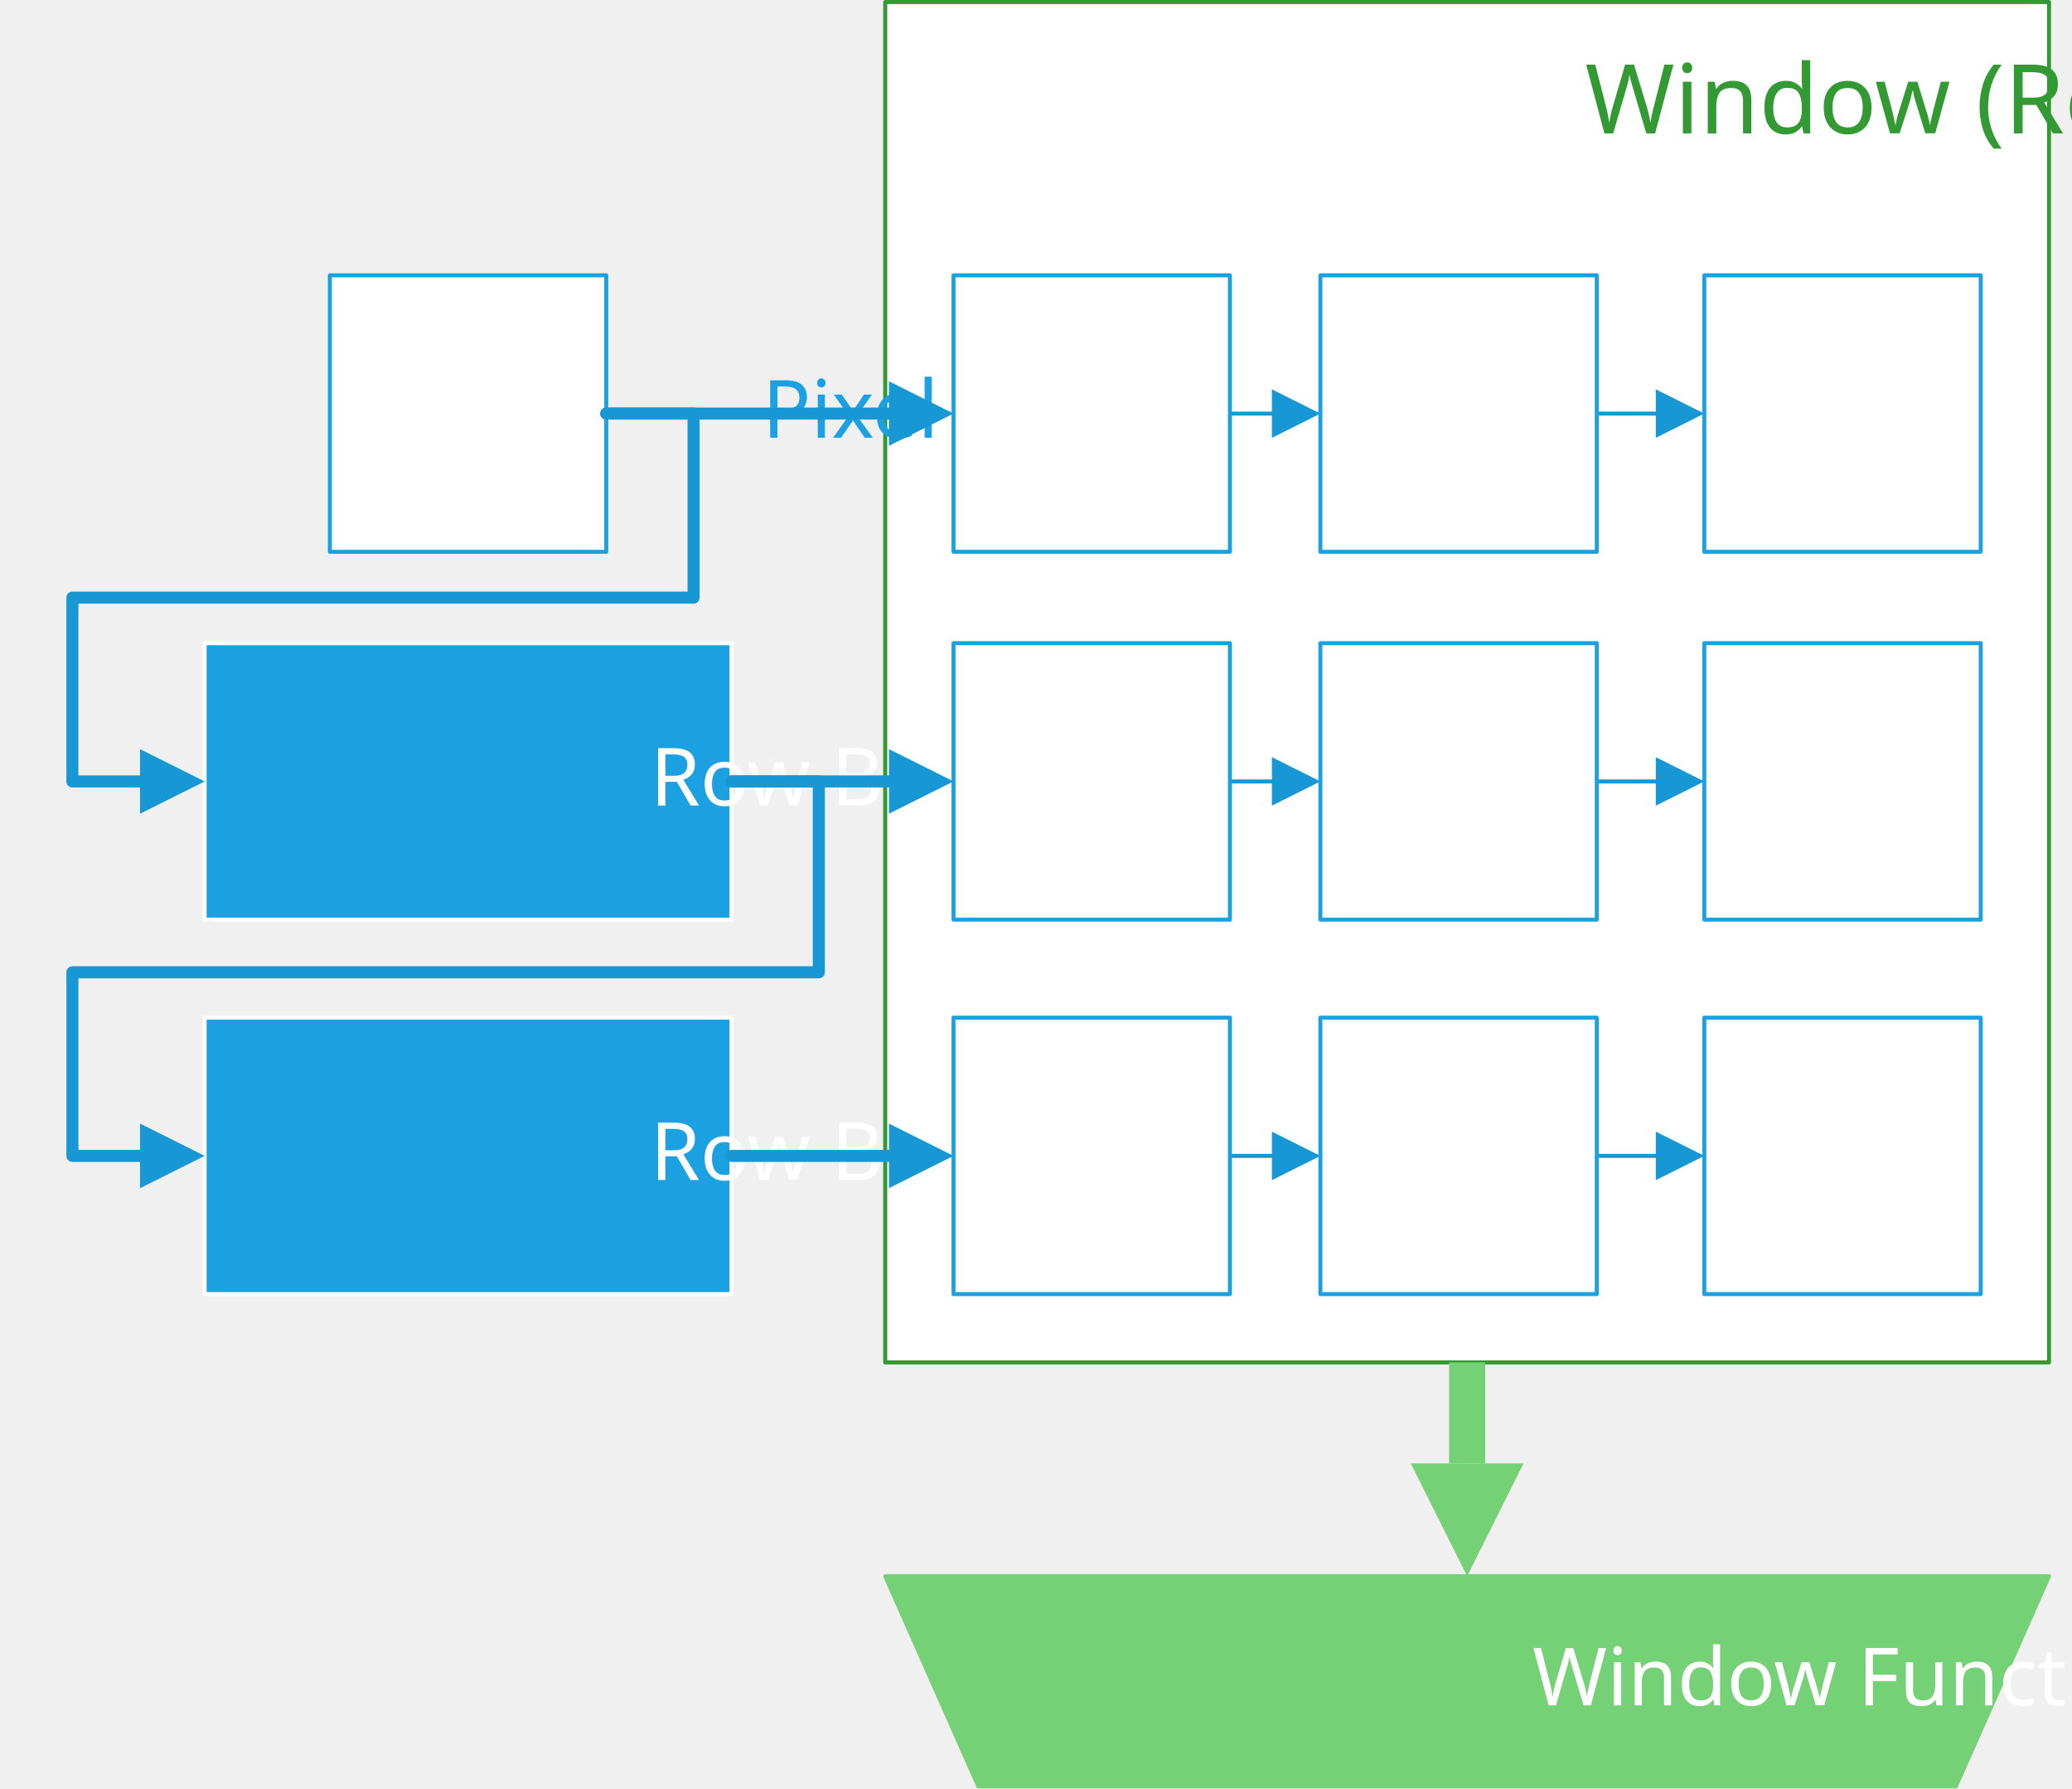
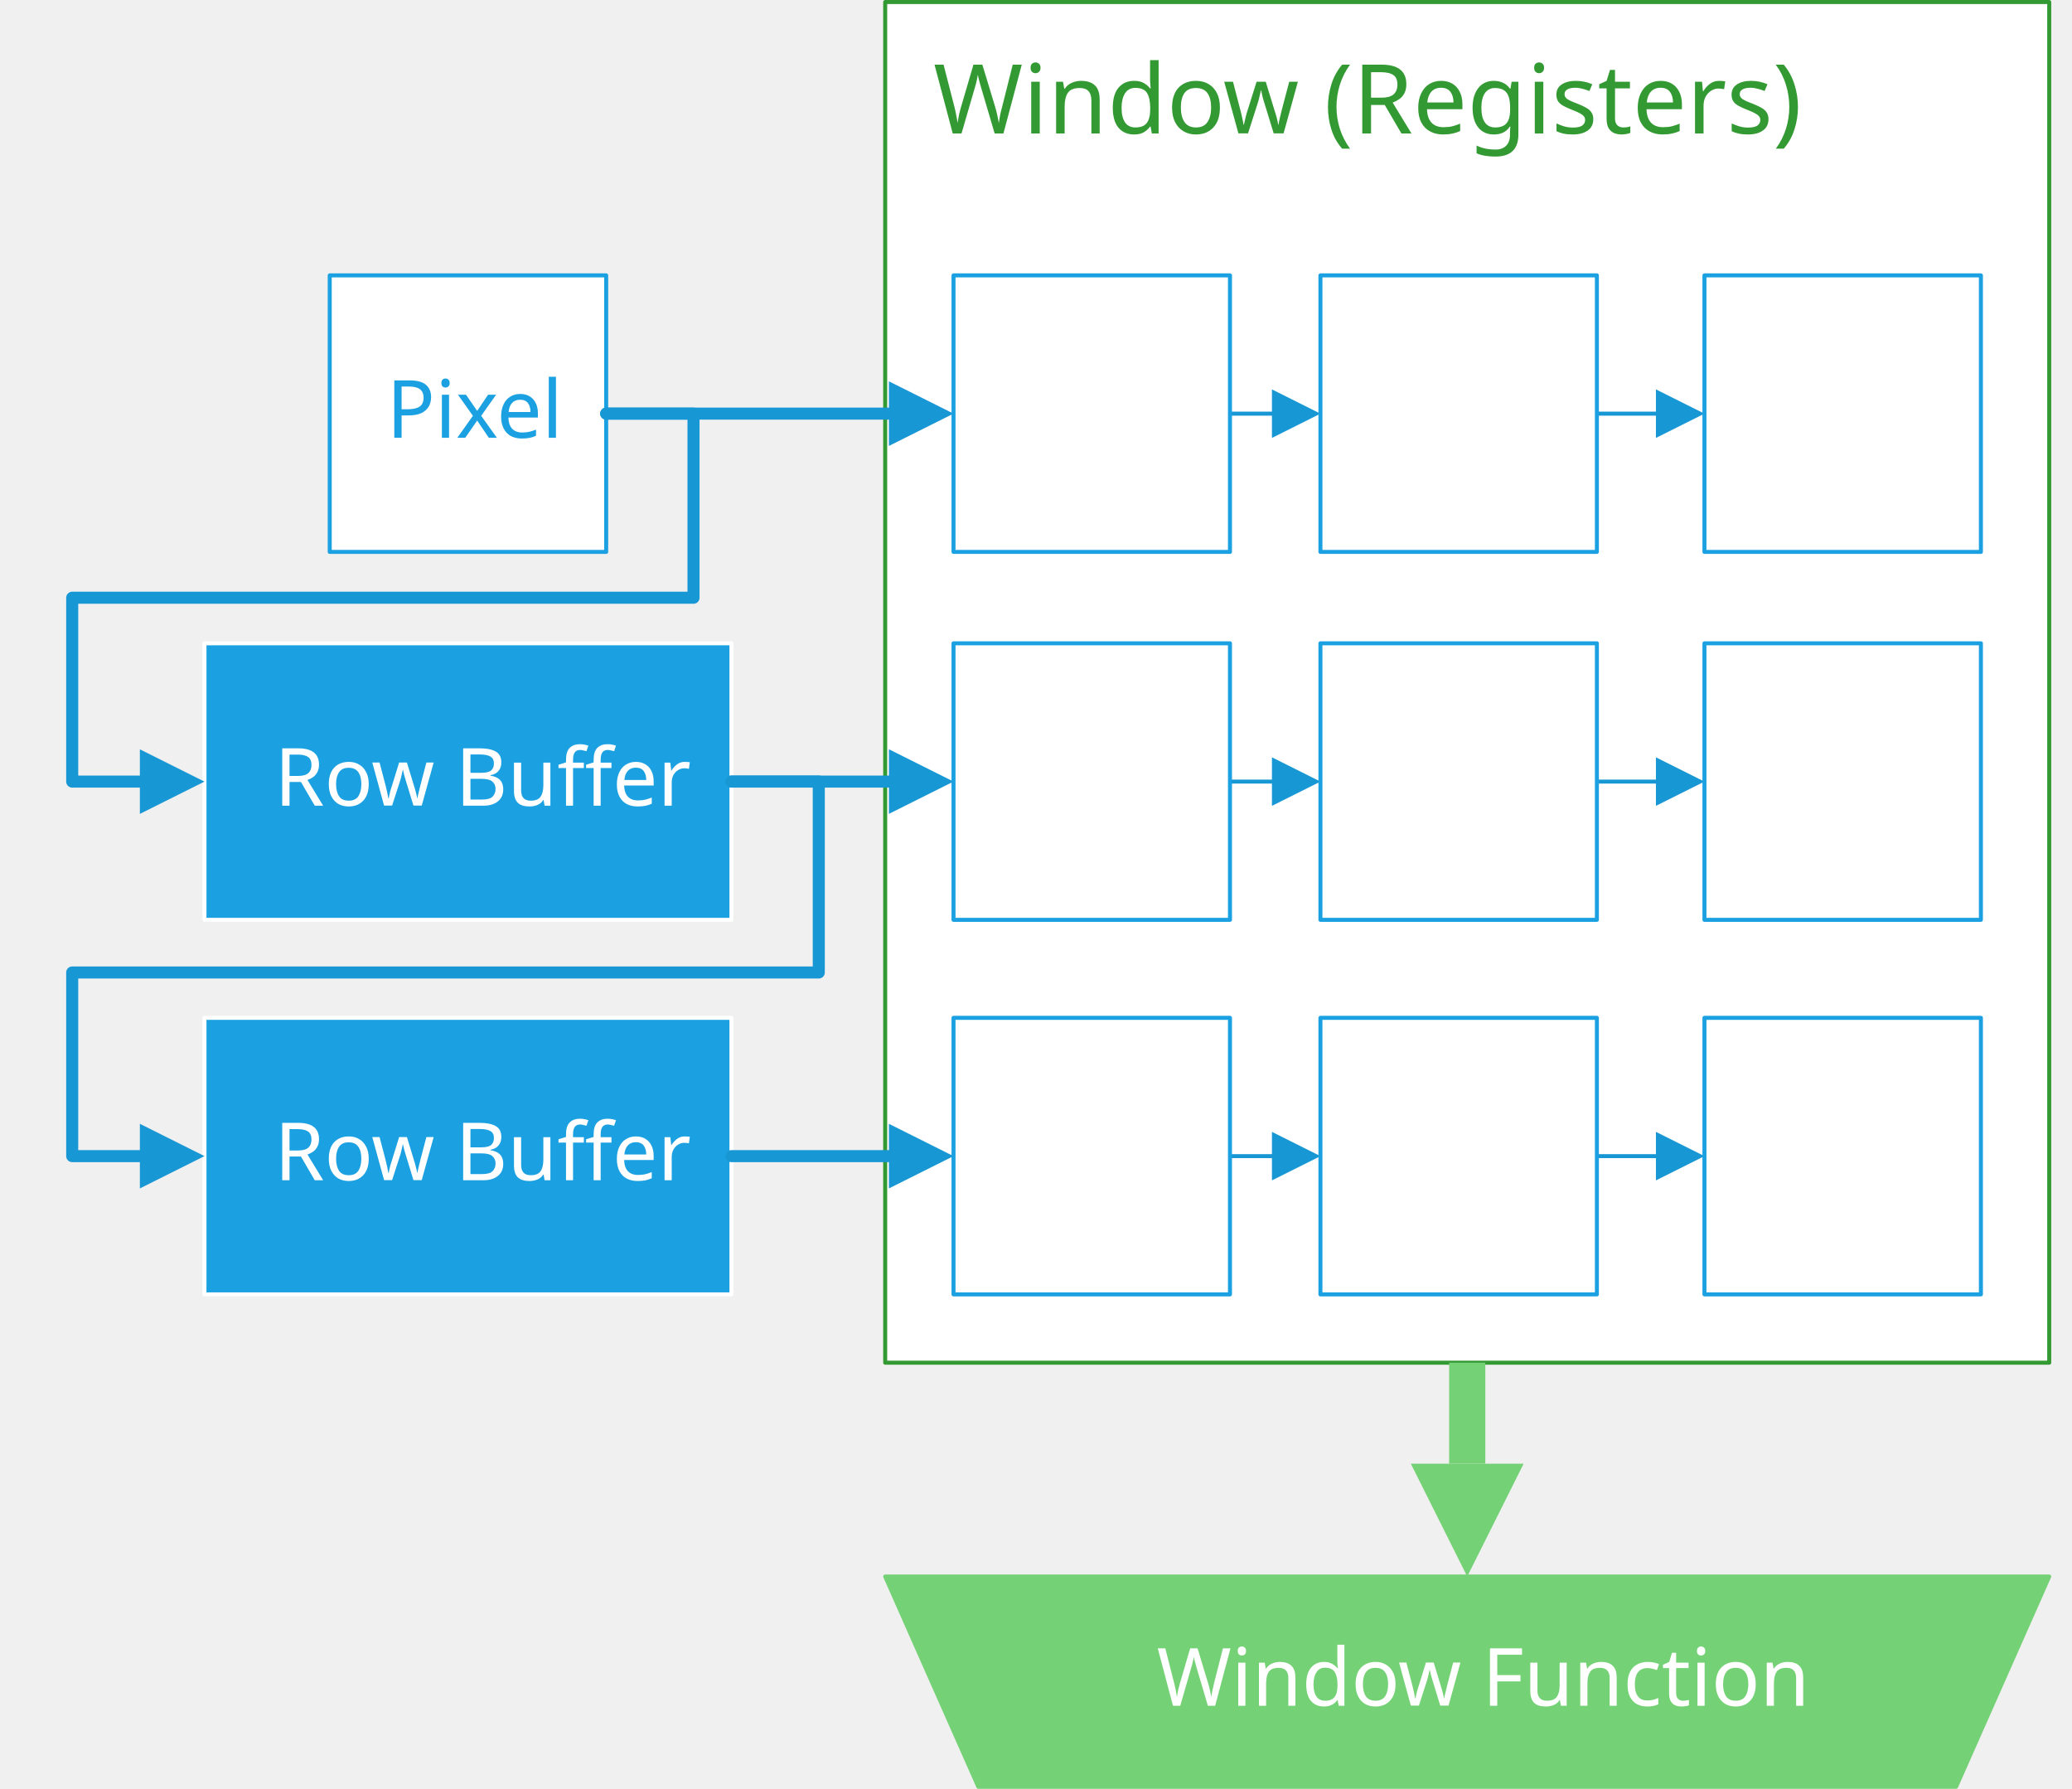
- <svg xmlns="http://www.w3.org/2000/svg" xmlns:ns1="http://schemas.microsoft.com/visio/2003/SVGExtensions/" xmlns:xlink="http://www.w3.org/1999/xlink" width="3.582in" height="3.091in" viewBox="0 0 257.889 222.584" xml:space="preserve" color-interpolation-filters="sRGB" class="st14">
-   <ns1:documentProperties ns1:langID="1033" ns1:metric="true" ns1:viewMarkup="false" />
-   <style type="text/css">
- 	
- 		.st1 {fill:#ffffff;stroke:#339933;stroke-linecap:round;stroke-linejoin:round;stroke-width:0.5}
- 		.st2 {fill:#339933;font-family:Segoe UI;font-size:1em;font-stretch:semi-expanded}
- 		.st3 {fill:#1ba1e2;stroke:#ffffff;stroke-linecap:round;stroke-linejoin:round;stroke-width:0.5}
- 		.st4 {fill:#ffffff;font-family:Segoe UI;font-size:0.833em}
- 		.st5 {fill:#ffffff;stroke:#1ba1e2;stroke-linecap:round;stroke-linejoin:round;stroke-width:0.5}
- 		.st6 {fill:#1ba1e2;font-family:Segoe UI;font-size:0.833em}
- 		.st7 {fill:#75d175;stroke:#75d175;stroke-linecap:round;stroke-linejoin:round;stroke-width:0.5}
- 		.st8 {marker-end:url(#mrkr4-34);stroke:#1897d5;stroke-linecap:round;stroke-linejoin:round;stroke-width:1.5}
- 		.st9 {fill:#1897d5;fill-opacity:1;stroke:#1897d5;stroke-opacity:1;stroke-width:0.373}
- 		.st10 {marker-end:url(#mrkr4-60);stroke:#1897d5;stroke-linecap:round;stroke-linejoin:round;stroke-width:0.5}
- 		.st11 {fill:#1897d5;fill-opacity:1;stroke:#1897d5;stroke-opacity:1;stroke-width:0.166}
- 		.st12 {marker-end:url(#mrkr4-109);stroke:#75d175;stroke-linecap:butt;stroke-width:4.5}
- 		.st13 {fill:#75d175;fill-opacity:1;stroke:#75d175;stroke-opacity:1;stroke-width:0.641}
- 		.st14 {fill:none;fill-rule:evenodd;font-size:12px;overflow:visible;stroke-linecap:square;stroke-miterlimit:3}
- 	
- 	</style>
+ <svg xmlns="http://www.w3.org/2000/svg" xmlns:xlink="http://www.w3.org/1999/xlink" width="343.852" height="296.778" class="st14" color-interpolation-filters="sRGB" viewBox="0 0 257.889 222.584" xml:space="preserve">
+   <style type="text/css">.st1{fill:#fff;stroke:#393;stroke-linecap:round;stroke-linejoin:round;stroke-width:.5}.st2{fill:#393;font-family:Segoe UI;font-size:1em;font-stretch:semi-expanded}.st3{fill:#1ba1e2;stroke:#fff;stroke-linecap:round;stroke-linejoin:round;stroke-width:.5}.st4{fill:#fff;font-family:Segoe UI;font-size:.833em}.st5{fill:#fff;stroke:#1ba1e2;stroke-linecap:round;stroke-linejoin:round;stroke-width:.5}.st6{fill:#1ba1e2;font-family:Segoe UI;font-size:.833em}.st7,.st8{stroke-linecap:round;stroke-linejoin:round}.st7{fill:#75d175;stroke:#75d175;stroke-width:.5}.st8{marker-end:url(#mrkr4-34);stroke:#1897d5;stroke-width:1.5}.st9{fill:#1897d5;fill-opacity:1;stroke-opacity:1;stroke-width:.373}.st10,.st11,.st9{stroke:#1897d5}.st10{marker-end:url(#mrkr4-60);stroke-linecap:round;stroke-linejoin:round;stroke-width:.5}.st11{fill:#1897d5;fill-opacity:1;stroke-opacity:1;stroke-width:.166}.st12,.st13{stroke:#75d175}.st12{marker-end:url(#mrkr4-109);stroke-linecap:butt;stroke-width:4.5}.st13{fill:#75d175;fill-opacity:1;stroke-opacity:1;stroke-width:.641}.st14{fill:none;fill-rule:evenodd;font-size:12px;overflow:visible;stroke-linecap:square;stroke-miterlimit:3}</style>
  <defs id="Patterns_And_Gradients">
-     <linearGradient id="grad0-11" x1="0" y1="0" x2="1" y2="0" gradientTransform="rotate(90 0.5 0.5)">
-       <stop offset="0.01" stop-color="#ffffff" stop-opacity="1" />
-       <stop offset="0.5" stop-color="#fefefe" stop-opacity="1" />
-       <stop offset="1" stop-color="#ffffff" stop-opacity="1" />
+     <linearGradient id="grad0-11" x1="0" x2="1" y1="0" y2="0" gradientTransform="rotate(90 0.5 0.5)">
+       <stop offset=".01" stop-color="#fff" stop-opacity="1" />
+       <stop offset=".5" stop-color="#fefefe" stop-opacity="1" />
+       <stop offset="1" stop-color="#fff" stop-opacity="1" />
    </linearGradient>
-     <linearGradient id="grad0-15" x1="0" y1="0" x2="1" y2="0" gradientTransform="rotate(270 0.5 0.5)">
+     <linearGradient id="grad0-15" x1="0" x2="1" y1="0" y2="0" gradientTransform="rotate(270 0.5 0.5)">
      <stop offset="0" stop-color="#fefefe" stop-opacity="1" />
-       <stop offset="1" stop-color="#ffffff" stop-opacity="1" />
+       <stop offset="1" stop-color="#fff" stop-opacity="1" />
    </linearGradient>
  </defs>
  <defs id="Markers">
    <g id="lend4">
-       <path d="M 2 1 L 0 0 L 2 -1 L 2 1 " style="stroke:none" />
+       <path d="M 2 1 L 0 0 L 2 -1 L 2 1" style="stroke:none" />
    </g>
-     <marker id="mrkr4-34" class="st9" ns1:arrowType="4" ns1:arrowSize="2" ns1:setback="5.36" refX="-5.36" orient="auto" markerUnits="strokeWidth" overflow="visible">
-       <use xlink:href="#lend4" transform="scale(-2.68,-2.68) " />
+     <marker id="mrkr4-34" class="st9" markerUnits="strokeWidth" orient="auto" overflow="visible" refX="-5.36">
+       <use transform="scale(-2.68,-2.68)" xlink:href="#lend4" />
    </marker>
-     <marker id="mrkr4-60" class="st11" ns1:arrowType="4" ns1:arrowSize="2" ns1:setback="12.08" refX="-12.08" orient="auto" markerUnits="strokeWidth" overflow="visible">
-       <use xlink:href="#lend4" transform="scale(-6.04,-6.04) " />
+     <marker id="mrkr4-60" class="st11" markerUnits="strokeWidth" orient="auto" overflow="visible" refX="-12.08">
+       <use transform="scale(-6.04,-6.04)" xlink:href="#lend4" />
    </marker>
-     <marker id="mrkr4-109" class="st13" ns1:arrowType="4" ns1:arrowSize="2" ns1:setback="3.12" refX="-3.12" orient="auto" markerUnits="strokeWidth" overflow="visible">
-       <use xlink:href="#lend4" transform="scale(-1.56,-1.56) " />
+     <marker id="mrkr4-109" class="st13" markerUnits="strokeWidth" orient="auto" overflow="visible" refX="-3.12">
+       <use transform="scale(-1.56,-1.56)" xlink:href="#lend4" />
    </marker>
  </defs>
-   <g ns1:mID="0" ns1:index="1" ns1:groupContext="foregroundPage">
-     <ns1:pageProperties ns1:drawingScale="0.0393701" ns1:pageScale="0.0393701" ns1:drawingUnits="24" ns1:shadowOffsetX="8.50394" ns1:shadowOffsetY="-8.50394" />
-     <ns1:layer ns1:name="Container" ns1:index="0" />
-     <ns1:layer ns1:name="Connector" ns1:index="1" />
-     <g id="group1035-1" transform="translate(110.174,-53.018)" ns1:mID="1035" ns1:groupContext="group" ns1:layerMember="0">
-       <ns1:userDefs>
-         <ns1:ud ns1:nameU="msvShapeCategories" ns1:prompt="" ns1:val="VT4(ContainerStyleDefaults)" />
-         <ns1:ud ns1:nameU="msvStructureType" ns1:prompt="" ns1:val="VT4(Container)" />
-         <ns1:ud ns1:nameU="msvSDContainerMargin" ns1:prompt="" ns1:val="VT0(0.11811023622047):24" />
-         <ns1:ud ns1:nameU="msvSDContainerResize" ns1:prompt="" ns1:val="VT0(1):26" />
-         <ns1:ud ns1:nameU="msvSDContainerLocked" ns1:prompt="" ns1:val="VT0(0):5" />
-         <ns1:ud ns1:nameU="msvSDContainerNoHighlight" ns1:prompt="" ns1:val="VT0(0):5" />
-         <ns1:ud ns1:nameU="msvSDContainerNoRibbon" ns1:prompt="" ns1:val="VT0(0):5" />
-         <ns1:ud ns1:nameU="msvSDContainerStyle" ns1:prompt="" ns1:val="VT0(1):26" />
-         <ns1:ud ns1:nameU="msvSDContainerStyleCount" ns1:prompt="" ns1:val="VT0(14):26" />
-         <ns1:ud ns1:nameU="msvSDContainerRequiredCategories" ns1:prompt="" ns1:val="VT0(0):26" />
-         <ns1:ud ns1:nameU="msvSDContainerExcludedCategories" ns1:prompt="" ns1:val="VT4(DoNotContain)" />
-         <ns1:ud ns1:nameU="msvSDHeadingStyle" ns1:prompt="" ns1:val="VT0(1):26" />
-         <ns1:ud ns1:nameU="msvSDHeadingStyleCount" ns1:prompt="" ns1:val="VT0(4):26" />
-         <ns1:ud ns1:nameU="HeadingSide" ns1:prompt="" ns1:val="VT0(0):26" />
-         <ns1:ud ns1:nameU="HeadingSpan" ns1:prompt="" ns1:val="VT0(0):26" />
-         <ns1:ud ns1:nameU="HeadingAlign" ns1:prompt="" ns1:val="VT0(0):26" />
-         <ns1:ud ns1:nameU="RTL" ns1:prompt="" ns1:val="VT0(0):5" />
-         <ns1:ud ns1:nameU="FnForceContrast" ns1:prompt="" ns1:val="VT5(#ffffff)" />
-         <ns1:ud ns1:nameU="BaseColor" ns1:prompt="" ns1:val="VT0(1):26" />
-         <ns1:ud ns1:nameU="HColor1" ns1:prompt="" ns1:val="VT5(#ffffff)" />
-         <ns1:ud ns1:nameU="HColor2" ns1:prompt="" ns1:val="VT5(#fefefe)" />
-         <ns1:ud ns1:nameU="HColor3" ns1:prompt="" ns1:val="VT5(#e9e9e9)" />
-         <ns1:ud ns1:nameU="HColor4" ns1:prompt="" ns1:val="VT5(#efefef)" />
-         <ns1:ud ns1:nameU="BColor1" ns1:prompt="" ns1:val="VT5(#ffffff)" />
-         <ns1:ud ns1:nameU="BColor2" ns1:prompt="" ns1:val="VT5(#ffffff)" />
-         <ns1:ud ns1:nameU="LineColor" ns1:prompt="" ns1:val="VT5(#d5d5d5)" />
-         <ns1:ud ns1:nameU="visVersion" ns1:prompt="" ns1:val="VT0(15):26" />
-         <ns1:ud ns1:nameU="Embellishment" ns1:prompt="" ns1:val="VT0(2):26" />
-         <ns1:ud ns1:nameU="visMasterStencil" ns1:prompt="" ns1:val="VT4(SDCONT_M.vssx)" />
-         <ns1:ud ns1:nameU="BaseColor" ns1:prompt="" ns1:val="VT5(#ffffff)" />
-       </ns1:userDefs>
-       <g id="group1036-2" ns1:mID="1036" ns1:groupContext="group" ns1:layerMember="0">
-         <ns1:userDefs>
-           <ns1:ud ns1:nameU="msvStructureType" ns1:prompt="" ns1:val="VT0(0):26" />
-           <ns1:ud ns1:nameU="CStyle" ns1:prompt="" ns1:val="VT0(1):26" />
-           <ns1:ud ns1:nameU="HSide" ns1:prompt="" ns1:val="VT0(0):26" />
-           <ns1:ud ns1:nameU="HSpan" ns1:prompt="" ns1:val="VT0(0):26" />
-           <ns1:ud ns1:nameU="HAlign" ns1:prompt="" ns1:val="VT0(0):26" />
-           <ns1:ud ns1:nameU="HorzAlign" ns1:prompt="" ns1:val="VT0(0):26" />
-           <ns1:ud ns1:nameU="SquareCorners" ns1:prompt="" ns1:val="VT0(0):26" />
-           <ns1:ud ns1:nameU="Corner6" ns1:prompt="" ns1:val="VT0(0.19685039370079):24" />
-           <ns1:ud ns1:nameU="FillForegndIn" ns1:prompt="" ns1:val="VT0(1):26" />
-           <ns1:ud ns1:nameU="FillBkgndIn" ns1:prompt="" ns1:val="VT0(0):26" />
-           <ns1:ud ns1:nameU="FillPatternIn" ns1:prompt="" ns1:val="VT0(1):26" />
-           <ns1:ud ns1:nameU="BaseColor" ns1:prompt="" ns1:val="VT0(1):26" />
-           <ns1:ud ns1:nameU="BackFillColor" ns1:prompt="" ns1:val="VT5(#96afcf)" />
-           <ns1:ud ns1:nameU="BackLineColor" ns1:prompt="" ns1:val="VT5(#1f477d)" />
-           <ns1:ud ns1:nameU="DarkerColor" ns1:prompt="" ns1:val="VT5(#1f477d)" />
-           <ns1:ud ns1:nameU="FillForegndIn" ns1:prompt="" ns1:val="VT5(#ffffff)" />
-           <ns1:ud ns1:nameU="FillBkgndIn" ns1:prompt="" ns1:val="VT5(#e6e6e6)" />
-           <ns1:ud ns1:nameU="FillPatternIn" ns1:prompt="" ns1:val="VT0(1):26" />
-           <ns1:ud ns1:nameU="BaseColor" ns1:prompt="" ns1:val="VT5(#ffffff)" />
-           <ns1:ud ns1:nameU="BackFillColor" ns1:prompt="" ns1:val="VT5(#339933)" />
-           <ns1:ud ns1:nameU="BackLineColor" ns1:prompt="" ns1:val="VT5(#ffffff)" />
-           <ns1:ud ns1:nameU="DarkerColor" ns1:prompt="" ns1:val="VT5(#339933)" />
-         </ns1:userDefs>
-         <g id="shape1037-3" ns1:mID="1037" ns1:groupContext="shape" ns1:layerMember="0" transform="translate(2.83465,2.83465)">
-           <ns1:userDefs>
-             <ns1:ud ns1:nameU="msvStructureType" ns1:prompt="" ns1:val="VT0(0):26" />
-             <ns1:ud ns1:nameU="msvThemeColors" ns1:prompt="" ns1:val="VT0(0):26" />
-             <ns1:ud ns1:nameU="msvThemeEffects" ns1:prompt="" ns1:val="VT0(0):26" />
-             <ns1:ud ns1:nameU="CStyle" ns1:prompt="" ns1:val="VT0(1):26" />
-             <ns1:ud ns1:nameU="HSide" ns1:prompt="" ns1:val="VT0(0):26" />
-             <ns1:ud ns1:nameU="HSpan" ns1:prompt="" ns1:val="VT0(0):26" />
-             <ns1:ud ns1:nameU="HAlign" ns1:prompt="" ns1:val="VT0(0):26" />
-             <ns1:ud ns1:nameU="HorzAlign" ns1:prompt="" ns1:val="VT0(0):26" />
-             <ns1:ud ns1:nameU="SquareCorners" ns1:prompt="" ns1:val="VT0(0):26" />
-             <ns1:ud ns1:nameU="OffsetX10" ns1:prompt="" ns1:val="VT0(0.039370078740157):24" />
-             <ns1:ud ns1:nameU="OffsetY10" ns1:prompt="" ns1:val="VT0(-0.039370078740157):24" />
-             <ns1:ud ns1:nameU="BackFillColor" ns1:prompt="" ns1:val="VT5(#96afcf)" />
-             <ns1:ud ns1:nameU="BackLineColor" ns1:prompt="" ns1:val="VT5(#1f477d)" />
-             <ns1:ud ns1:nameU="DarkerColor" ns1:prompt="" ns1:val="VT5(#1f477d)" />
-           </ns1:userDefs>
-         </g>
-         <g id="shape1036-5" ns1:mID="1036" ns1:groupContext="groupContent" ns1:layerMember="0">
+   <g>
+     <g id="group1035-1" transform="translate(110.174,-53.018)">
+       <g id="group1036-2">
+         <g id="shape1037-3" transform="translate(2.83465,2.83465)" />
+         <g id="shape1036-5">
          <path d="M0 222.58 L72.44 222.58 L144.88 222.58 L144.88 53.27 L72.44 53.27 L0 53.27 L0 222.58 Z" class="st1" />
        </g>
      </g>
-       <g id="group1038-7" transform="translate(0,-143.804)" ns1:mID="1038" ns1:groupContext="group" ns1:layerMember="0">
-         <ns1:userDefs>
-           <ns1:ud ns1:nameU="msvStructureType" ns1:prompt="" ns1:val="VT4(Heading)" />
-           <ns1:ud ns1:nameU="CStyle" ns1:prompt="" ns1:val="VT0(1):26" />
-           <ns1:ud ns1:nameU="HSide" ns1:prompt="" ns1:val="VT0(0):26" />
-           <ns1:ud ns1:nameU="HSpan" ns1:prompt="" ns1:val="VT0(0):26" />
-           <ns1:ud ns1:nameU="HAlign" ns1:prompt="" ns1:val="VT0(0):26" />
-           <ns1:ud ns1:nameU="Hidden" ns1:prompt="" ns1:val="VT0(0):5" />
-           <ns1:ud ns1:nameU="HorzAlign" ns1:prompt="" ns1:val="VT0(0):26" />
-           <ns1:ud ns1:nameU="Rounding" ns1:prompt="" ns1:val="VT0(0):1" />
-           <ns1:ud ns1:nameU="SquareCorners" ns1:prompt="" ns1:val="VT0(3):26" />
-           <ns1:ud ns1:nameU="Inset" ns1:prompt="" ns1:val="VT0(0):24" />
-           <ns1:ud ns1:nameU="InsideRadius" ns1:prompt="" ns1:val="VT0(0):24" />
-           <ns1:ud ns1:nameU="InsetXInt" ns1:prompt="" ns1:val="VT0(0):24" />
-           <ns1:ud ns1:nameU="HTxtMargin" ns1:prompt="" ns1:val="VT0(0.059055118110236):24" />
-           <ns1:ud ns1:nameU="HTxtWidth" ns1:prompt="" ns1:val="VT0(2.9527559055118):24" />
-           <ns1:ud ns1:nameU="HLeft" ns1:prompt="" ns1:val="VT0(0):26" />
-           <ns1:ud ns1:nameU="HRight" ns1:prompt="" ns1:val="VT0(2.9527559055118):24" />
-           <ns1:ud ns1:nameU="SquareCorners7" ns1:prompt="" ns1:val="VT0(3):26" />
-           <ns1:ud ns1:nameU="Offset" ns1:prompt="" ns1:val="VT0(0):26" />
-           <ns1:ud ns1:nameU="Rounding8" ns1:prompt="" ns1:val="VT0(0.11811023622047):24" />
-           <ns1:ud ns1:nameU="InsetX9" ns1:prompt="" ns1:val="VT0(0):26" />
-           <ns1:ud ns1:nameU="InsetY9" ns1:prompt="" ns1:val="VT0(0):26" />
-           <ns1:ud ns1:nameU="OffsetY11" ns1:prompt="" ns1:val="VT0(0):26" />
-           <ns1:ud ns1:nameU="OffsetY12" ns1:prompt="" ns1:val="VT0(0):26" />
-           <ns1:ud ns1:nameU="Width12" ns1:prompt="" ns1:val="VT0(0):26" />
-           <ns1:ud ns1:nameU="msvSDContainerHeadingEdge" ns1:prompt="" ns1:val="VT4(Bottom)" />
-           <ns1:ud ns1:nameU="HLineVisible" ns1:prompt="" ns1:val="VT0(0):5" />
-           <ns1:ud ns1:nameU="HFillVisible" ns1:prompt="" ns1:val="VT0(0):5" />
-           <ns1:ud ns1:nameU="FillForegndIn" ns1:prompt="" ns1:val="VT5(#ffffff)" />
-           <ns1:ud ns1:nameU="FillBkgndIn" ns1:prompt="" ns1:val="VT0(1):26" />
-           <ns1:ud ns1:nameU="BaseColor" ns1:prompt="" ns1:val="VT0(1):26" />
-           <ns1:ud ns1:nameU="FillPatternIn" ns1:prompt="" ns1:val="VT0(30):26" />
-           <ns1:ud ns1:nameU="BackFillColor" ns1:prompt="" ns1:val="VT5(#96afcf)" />
-           <ns1:ud ns1:nameU="BackLineColor" ns1:prompt="" ns1:val="VT5(#1f477d)" />
-           <ns1:ud ns1:nameU="BackCharColor" ns1:prompt="" ns1:val="VT5(#000000)" />
-           <ns1:ud ns1:nameU="DarkerColor" ns1:prompt="" ns1:val="VT5(#000000)" />
-           <ns1:ud ns1:nameU="HTxtWidth" ns1:prompt="" ns1:val="VT0(2.0122319417811):1" />
-           <ns1:ud ns1:nameU="HRight" ns1:prompt="" ns1:val="VT0(2.0122319417811):1" />
-           <ns1:ud ns1:nameU="FillForegndIn" ns1:prompt="" ns1:val="VT5(#e6e6e6)" />
-           <ns1:ud ns1:nameU="FillBkgndIn" ns1:prompt="" ns1:val="VT5(#ffffff)" />
-           <ns1:ud ns1:nameU="BaseColor" ns1:prompt="" ns1:val="VT5(#ffffff)" />
-           <ns1:ud ns1:nameU="FillPatternIn" ns1:prompt="" ns1:val="VT0(30):26" />
-           <ns1:ud ns1:nameU="BackFillColor" ns1:prompt="" ns1:val="VT5(#339933)" />
-           <ns1:ud ns1:nameU="BackLineColor" ns1:prompt="" ns1:val="VT5(#ffffff)" />
-           <ns1:ud ns1:nameU="BackCharColor" ns1:prompt="" ns1:val="VT5(#ffffff)" />
-           <ns1:ud ns1:nameU="DarkerColor" ns1:prompt="" ns1:val="VT5(#339933)" />
-         </ns1:userDefs>
-         <g id="shape1039-8" ns1:mID="1039" ns1:groupContext="shape" ns1:layerMember="0">
-           <ns1:userDefs>
-             <ns1:ud ns1:nameU="msvStructureType" ns1:prompt="" ns1:val="VT0(0):26" />
-             <ns1:ud ns1:nameU="msvThemeColors" ns1:prompt="" ns1:val="VT0(0):26" />
-             <ns1:ud ns1:nameU="msvThemeEffects" ns1:prompt="" ns1:val="VT0(0):26" />
-             <ns1:ud ns1:nameU="CStyle" ns1:prompt="" ns1:val="VT0(1):26" />
-             <ns1:ud ns1:nameU="Rounding" ns1:prompt="" ns1:val="VT0(0):1" />
-             <ns1:ud ns1:nameU="SquareCorners" ns1:prompt="" ns1:val="VT0(3):26" />
-             <ns1:ud ns1:nameU="HLeft" ns1:prompt="" ns1:val="VT0(0):26" />
-             <ns1:ud ns1:nameU="HRight" ns1:prompt="" ns1:val="VT0(2.9527559055118):24" />
-             <ns1:ud ns1:nameU="Hidden" ns1:prompt="" ns1:val="VT0(0):5" />
-             <ns1:ud ns1:nameU="BowHeight7" ns1:prompt="" ns1:val="VT0(0.11811023622047):24" />
-             <ns1:ud ns1:nameU="Offset7" ns1:prompt="" ns1:val="VT0(0.0052083333333333):3" />
-             <ns1:ud ns1:nameU="AnchorPt7" ns1:prompt="" ns1:val="VT0(0.64439796587927):24" />
-             <ns1:ud ns1:nameU="HSide" ns1:prompt="" ns1:val="VT0(0):26" />
-             <ns1:ud ns1:nameU="HAlign" ns1:prompt="" ns1:val="VT0(0):26" />
-             <ns1:ud ns1:nameU="HRight" ns1:prompt="" ns1:val="VT0(2.0122319417811):1" />
-             <ns1:ud ns1:nameU="Offset7" ns1:prompt="" ns1:val="VT0(0.0034722222222222):29" />
-             <ns1:ud ns1:nameU="AnchorPt7" ns1:prompt="" ns1:val="VT0(0.64613407699038):24" />
-           </ns1:userDefs>
-         </g>
-         <g id="shape1038-12" ns1:mID="1038" ns1:groupContext="groupContent" ns1:layerMember="0">
-           <ns1:textBlock ns1:margins="rect(4,6,4,6)" ns1:tabSpace="42.5197" />
-           <ns1:textRect cx="72.44" cy="209.828" width="144.89" height="25.512" />
-           <text x="6" y="213.43" class="st2" ns1:langID="4105">
-             <ns1:paragraph />
-             <ns1:tabList />Window (Registers)</text>
+       <g id="group1038-7" transform="translate(0,-143.804)">
+         <g id="shape1039-8" />
+         <g id="shape1038-12">
+           <text x="6" y="213.43" class="st2">Window (Registers)</text>
        </g>
      </g>
    </g>
-     <g id="shape2-17" ns1:mID="2" ns1:groupContext="shape" transform="translate(25.4482,-108.127)">
-       <ns1:userDefs>
-         <ns1:ud ns1:nameU="visVersion" ns1:val="VT0(15):26" />
-       </ns1:userDefs>
-       <ns1:textBlock ns1:margins="rect(4,4,4,4)" ns1:tabSpace="42.5197" />
-       <ns1:textRect cx="32.795" cy="205.379" width="65.59" height="34.409" />
-       <rect x="0" y="188.175" width="65.59" height="34.409" class="st3" />
-       <text x="8.71" y="208.38" class="st4" ns1:langID="4105">
-         <ns1:paragraph ns1:horizAlign="1" />
-         <ns1:tabList />Row Buffer</text>
+     <g id="shape2-17" transform="translate(25.4482,-108.127)">
+       <rect width="65.59" height="34.409" x="0" y="188.175" class="st3" />
+       <text x="8.71" y="208.38" class="st4">Row Buffer</text>
    </g>
-     <g id="shape3-20" ns1:mID="3" ns1:groupContext="shape" transform="translate(25.4482,-61.522)">
-       <ns1:userDefs>
-         <ns1:ud ns1:nameU="visVersion" ns1:val="VT0(15):26" />
-       </ns1:userDefs>
-       <ns1:textBlock ns1:margins="rect(4,4,4,4)" ns1:tabSpace="42.5197" />
-       <ns1:textRect cx="32.795" cy="205.379" width="65.59" height="34.409" />
-       <rect x="0" y="188.175" width="65.59" height="34.409" class="st3" />
-       <text x="8.71" y="208.38" class="st4" ns1:langID="4105">
-         <ns1:paragraph ns1:horizAlign="1" />
-         <ns1:tabList />Row Buffer</text>
+     <g id="shape3-20" transform="translate(25.4482,-61.522)">
+       <rect width="65.59" height="34.409" x="0" y="188.175" class="st3" />
+       <text x="8.71" y="208.38" class="st4">Row Buffer</text>
    </g>
-     <g id="shape1033-23" ns1:mID="1033" ns1:groupContext="shape" transform="translate(41.0388,-153.909)">
-       <ns1:userDefs>
-         <ns1:ud ns1:nameU="visVersion" ns1:val="VT0(15):26" />
-       </ns1:userDefs>
-       <ns1:textBlock ns1:margins="rect(4,4,4,4)" ns1:tabSpace="42.5197" />
-       <ns1:textRect cx="17.204" cy="205.379" width="34.41" height="34.409" />
-       <rect x="0" y="188.175" width="34.409" height="34.409" class="st5" />
-       <text x="7.07" y="208.38" class="st6" ns1:langID="4105">
-         <ns1:paragraph ns1:horizAlign="1" />
-         <ns1:tabList />Pixel</text>
+     <g id="shape1033-23" transform="translate(41.0388,-153.909)">
+       <rect width="34.409" height="34.409" x="0" y="188.175" class="st5" />
+       <text x="7.07" y="208.38" class="st6">Pixel</text>
    </g>
-     <g id="shape1010-26" ns1:mID="1010" ns1:groupContext="shape" transform="translate(255.055,418.751) rotate(180)">
-       <ns1:userDefs>
-         <ns1:ud ns1:nameU="visVersion" ns1:prompt="" ns1:val="VT0(15):26" />
-       </ns1:userDefs>
-       <ns1:textBlock ns1:margins="rect(4,4,4,4)" ns1:tabSpace="42.5197" />
-       <ns1:textRect cx="72.44" cy="209.501" width="144.89" height="26.166" transform="rotate(180)" />
+     <g id="shape1010-26" transform="translate(255.055,418.751) rotate(180)">
      <path d="M0 222.58 L144.88 222.58 L133.29 196.42 L11.59 196.42 L0 222.58 Z" class="st7" />
-       <text x="-111.08" y="-206.5" transform="rotate(180)" class="st4" ns1:langID="4105">
-         <ns1:paragraph ns1:horizAlign="1" />
-         <ns1:tabList />Window Function</text>
+       <text x="-111.08" y="-206.5" class="st4" transform="rotate(180)">Window Function</text>
    </g>
-     <g id="shape1020-29" ns1:mID="1020" ns1:groupContext="shape" ns1:layerMember="1" transform="translate(75.4475,-178.2)">
+     <g id="shape1020-29" transform="translate(75.4475,-178.2)">
      <path d="M0 229.67 L35.19 229.67" class="st8" />
    </g>
-     <g id="shape1022-35" ns1:mID="1022" ns1:groupContext="shape" ns1:layerMember="1" transform="translate(91.0381,-125.331)">
+     <g id="shape1022-35" transform="translate(91.0381,-125.331)">
      <path d="M0 222.58 L10.87 222.58 L10.87 246.34 L-82.05 246.34 L-82.05 269.19 L-73.63 269.19" class="st8" />
    </g>
-     <g id="shape1023-40" ns1:mID="1023" ns1:groupContext="shape" ns1:layerMember="1" transform="translate(91.0381,-132.418)">
+     <g id="shape1023-40" transform="translate(91.0381,-132.418)">
      <path d="M0 229.67 L19.6 229.67" class="st8" />
    </g>
-     <g id="shape1024-45" ns1:mID="1024" ns1:groupContext="shape" ns1:layerMember="1" transform="translate(91.0381,-71.6397)">
+     <g id="shape1024-45" transform="translate(91.0381,-71.6397)">
      <path d="M0 215.5 L19.6 215.5" class="st8" />
    </g>
-     <g id="shape1025-50" ns1:mID="1025" ns1:groupContext="shape" ns1:layerMember="1" transform="translate(75.4475,-171.113)">
+     <g id="shape1025-50" transform="translate(75.4475,-171.113)">
      <path d="M0 222.58 L10.87 222.58 L10.87 245.49 L-66.46 245.49 L-66.46 268.37 L-58.04 268.37" class="st8" />
    </g>
-     <g id="shape1026-55" ns1:mID="1026" ns1:groupContext="shape" ns1:layerMember="1" transform="translate(151.63,-164.027)">
+     <g id="shape1026-55" transform="translate(151.63,-164.027)">
      <path d="M1.46 215.5 L6.68 215.5" class="st10" />
    </g>
-     <g id="shape1027-61" ns1:mID="1027" ns1:groupContext="shape" ns1:layerMember="1" transform="translate(198.362,-164.027)">
+     <g id="shape1027-61" transform="translate(198.362,-164.027)">
      <path d="M0.39 215.5 L7.74 215.5" class="st10" />
    </g>
-     <g id="shape1028-66" ns1:mID="1028" ns1:groupContext="shape" ns1:layerMember="1" transform="translate(151.63,-118.245)">
+     <g id="shape1028-66" transform="translate(151.63,-118.245)">
      <path d="M1.46 215.5 L6.68 215.5" class="st10" />
    </g>
-     <g id="shape1029-71" ns1:mID="1029" ns1:groupContext="shape" ns1:layerMember="1" transform="translate(198.362,-118.245)">
+     <g id="shape1029-71" transform="translate(198.362,-118.245)">
      <path d="M0.39 215.5 L7.74 215.5" class="st10" />
    </g>
-     <g id="shape1030-76" ns1:mID="1030" ns1:groupContext="shape" ns1:layerMember="1" transform="translate(151.63,-71.6397)">
+     <g id="shape1030-76" transform="translate(151.63,-71.6397)">
      <path d="M1.46 215.5 L6.68 215.5" class="st10" />
    </g>
-     <g id="shape1031-81" ns1:mID="1031" ns1:groupContext="shape" ns1:layerMember="1" transform="translate(198.362,-71.6397)">
+     <g id="shape1031-81" transform="translate(198.362,-71.6397)">
      <path d="M0.39 215.5 L7.74 215.5" class="st10" />
    </g>
-     <g id="shape6-86" ns1:mID="6" ns1:groupContext="shape" transform="translate(118.678,-153.909)">
-       <ns1:userDefs>
-         <ns1:ud ns1:nameU="visVersion" ns1:val="VT0(15):26" />
-       </ns1:userDefs>
-       <rect x="0" y="188.175" width="34.409" height="34.409" class="st5" />
+     <g id="shape6-86" transform="translate(118.678,-153.909)">
+       <rect width="34.409" height="34.409" x="0" y="188.175" class="st5" />
    </g>
-     <g id="shape1000-88" ns1:mID="1000" ns1:groupContext="shape" transform="translate(164.346,-153.909)">
-       <ns1:userDefs>
-         <ns1:ud ns1:nameU="visVersion" ns1:val="VT0(15):26" />
-       </ns1:userDefs>
-       <rect x="0" y="188.175" width="34.409" height="34.409" class="st5" />
+     <g id="shape1000-88" transform="translate(164.346,-153.909)">
+       <rect width="34.409" height="34.409" x="0" y="188.175" class="st5" />
    </g>
-     <g id="shape1001-90" ns1:mID="1001" ns1:groupContext="shape" transform="translate(212.142,-153.909)">
-       <ns1:userDefs>
-         <ns1:ud ns1:nameU="visVersion" ns1:val="VT0(15):26" />
-       </ns1:userDefs>
-       <rect x="0" y="188.175" width="34.409" height="34.409" class="st5" />
+     <g id="shape1001-90" transform="translate(212.142,-153.909)">
+       <rect width="34.409" height="34.409" x="0" y="188.175" class="st5" />
    </g>
-     <g id="shape1002-92" ns1:mID="1002" ns1:groupContext="shape" transform="translate(212.142,-108.127)">
-       <ns1:userDefs>
-         <ns1:ud ns1:nameU="visVersion" ns1:val="VT0(15):26" />
-       </ns1:userDefs>
-       <rect x="0" y="188.175" width="34.409" height="34.409" class="st5" />
+     <g id="shape1002-92" transform="translate(212.142,-108.127)">
+       <rect width="34.409" height="34.409" x="0" y="188.175" class="st5" />
    </g>
-     <g id="shape1003-94" ns1:mID="1003" ns1:groupContext="shape" transform="translate(164.346,-108.127)">
-       <ns1:userDefs>
-         <ns1:ud ns1:nameU="visVersion" ns1:val="VT0(15):26" />
-       </ns1:userDefs>
-       <rect x="0" y="188.175" width="34.409" height="34.409" class="st5" />
+     <g id="shape1003-94" transform="translate(164.346,-108.127)">
+       <rect width="34.409" height="34.409" x="0" y="188.175" class="st5" />
    </g>
-     <g id="shape1004-96" ns1:mID="1004" ns1:groupContext="shape" transform="translate(118.678,-108.127)">
-       <ns1:userDefs>
-         <ns1:ud ns1:nameU="visVersion" ns1:val="VT0(15):26" />
-       </ns1:userDefs>
-       <rect x="0" y="188.175" width="34.409" height="34.409" class="st5" />
+     <g id="shape1004-96" transform="translate(118.678,-108.127)">
+       <rect width="34.409" height="34.409" x="0" y="188.175" class="st5" />
    </g>
-     <g id="shape1005-98" ns1:mID="1005" ns1:groupContext="shape" transform="translate(118.678,-61.522)">
-       <ns1:userDefs>
-         <ns1:ud ns1:nameU="visVersion" ns1:val="VT0(15):26" />
-       </ns1:userDefs>
-       <rect x="0" y="188.175" width="34.409" height="34.409" class="st5" />
+     <g id="shape1005-98" transform="translate(118.678,-61.522)">
+       <rect width="34.409" height="34.409" x="0" y="188.175" class="st5" />
    </g>
-     <g id="shape1006-100" ns1:mID="1006" ns1:groupContext="shape" transform="translate(164.346,-61.522)">
-       <ns1:userDefs>
-         <ns1:ud ns1:nameU="visVersion" ns1:val="VT0(15):26" />
-       </ns1:userDefs>
-       <rect x="0" y="188.175" width="34.409" height="34.409" class="st5" />
+     <g id="shape1006-100" transform="translate(164.346,-61.522)">
+       <rect width="34.409" height="34.409" x="0" y="188.175" class="st5" />
    </g>
-     <g id="shape1007-102" ns1:mID="1007" ns1:groupContext="shape" transform="translate(212.142,-61.522)">
-       <ns1:userDefs>
-         <ns1:ud ns1:nameU="visVersion" ns1:val="VT0(15):26" />
-       </ns1:userDefs>
-       <rect x="0" y="188.175" width="34.409" height="34.409" class="st5" />
+     <g id="shape1007-102" transform="translate(212.142,-61.522)">
+       <rect width="34.409" height="34.409" x="0" y="188.175" class="st5" />
    </g>
-     <g id="shape1040-104" ns1:mID="1040" ns1:groupContext="shape" ns1:layerMember="1" transform="translate(175.528,-53.018)">
+     <g id="shape1040-104" transform="translate(175.528,-53.018)">
      <path d="M7.09 222.58 L7.09 235.15" class="st12" />
    </g>
  </g>
</svg>
